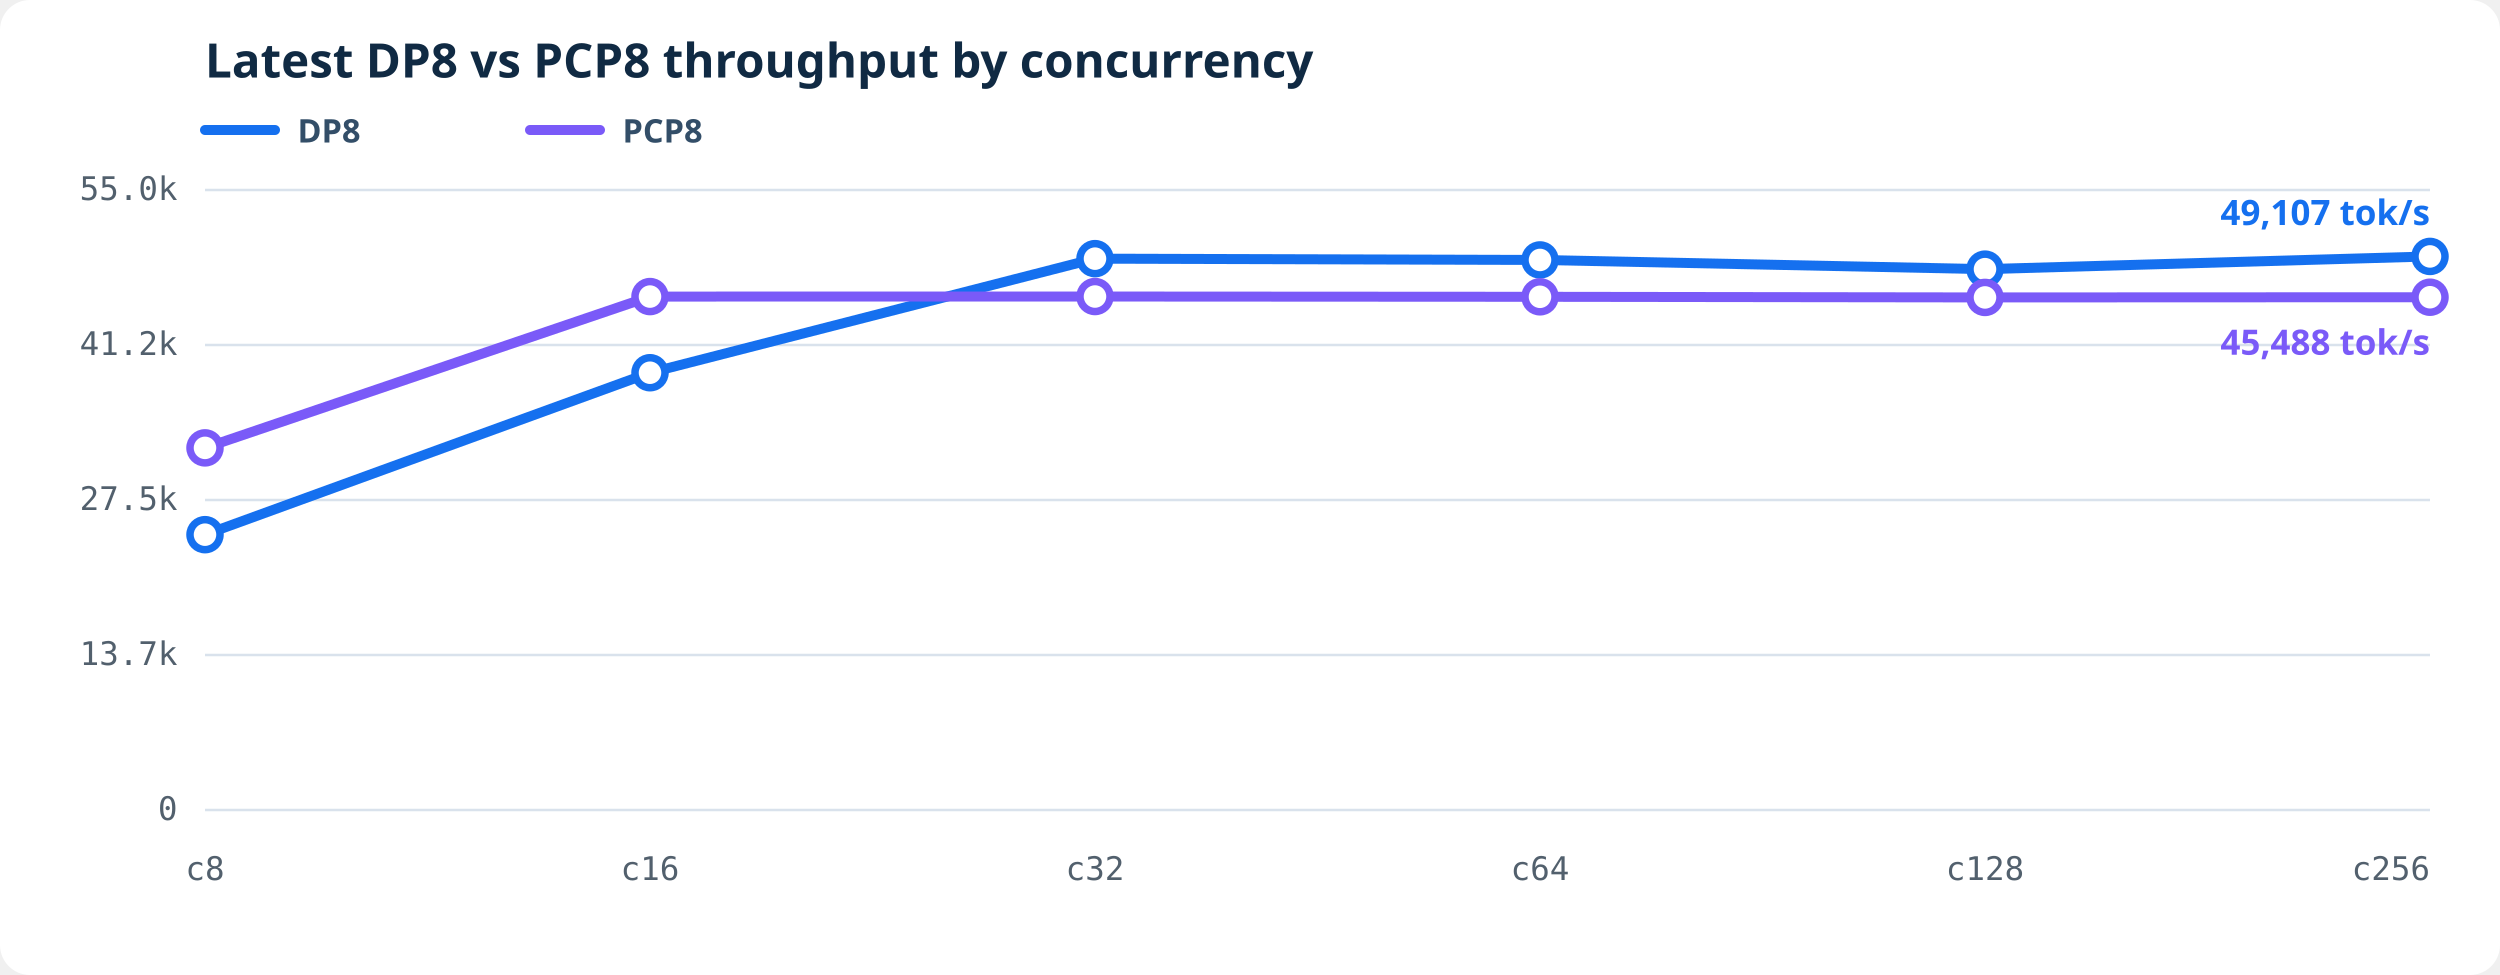
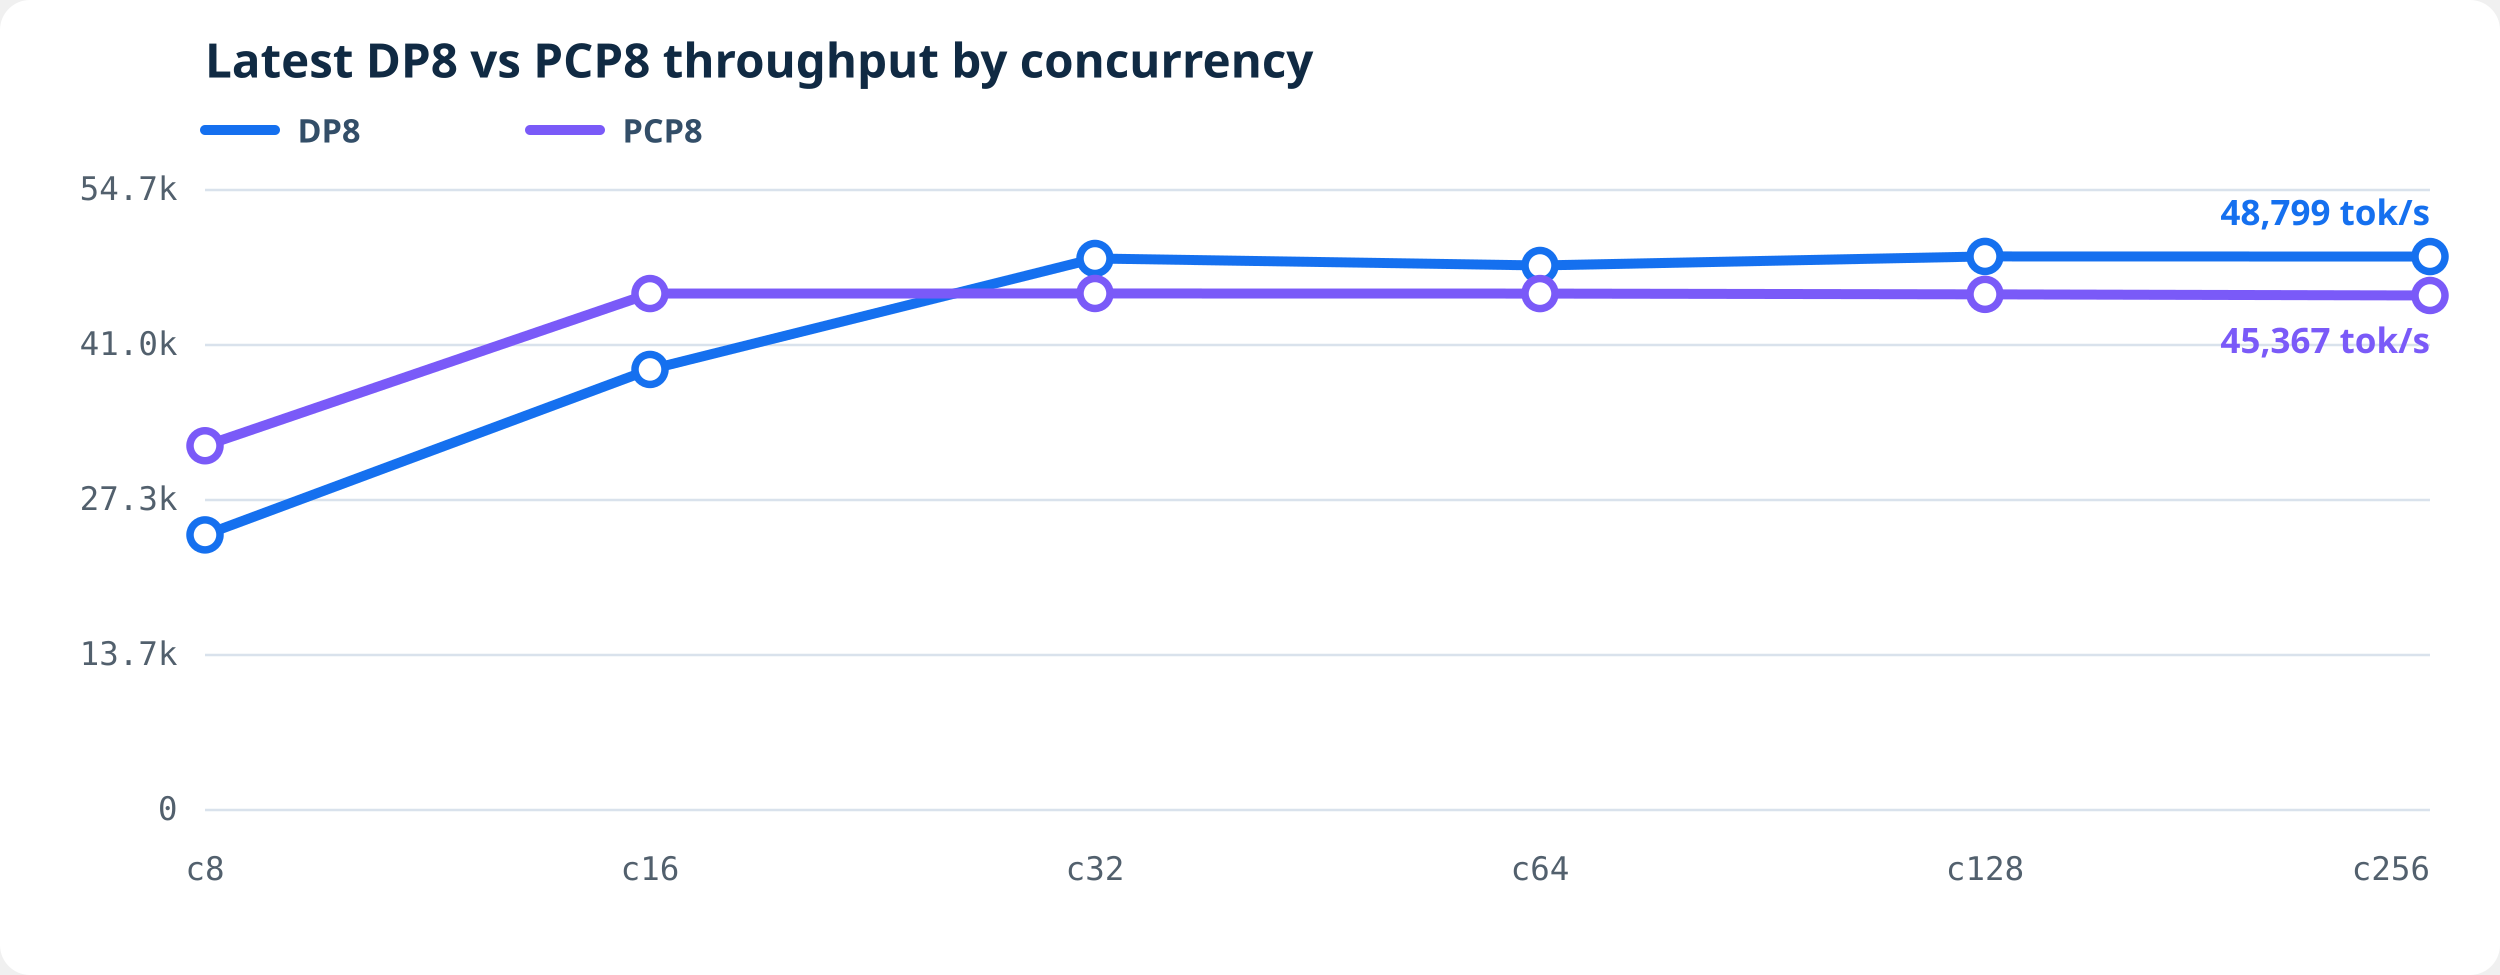
<svg xmlns="http://www.w3.org/2000/svg" viewBox="0 0 1000 390" role="img" aria-labelledby="throughput-title throughput-desc">
  <style>.bg{fill:#fff}.grid{stroke:#d9e2ec;stroke-width:1}.axis{fill:#52606d;font:13px ui-monospace,SFMono-Regular,Consolas,monospace}.heading{fill:#102a43;font:600 19px system-ui,sans-serif}.line{fill:none;stroke-width:4;stroke-linejoin:round;stroke-linecap:round}.dot{fill:#fff;stroke-width:3}.latest{stroke-width:3}.legend{fill:#334e68;font:600 13px system-ui,sans-serif}.value{font:600 14px system-ui,sans-serif}</style>
  <rect class="bg" width="1000" height="390" rx="12" />
  <text class="heading" x="82" y="31">Latest DP8 vs PCP8 throughput by concurrency</text>
  <line x1="82" y1="52" x2="110" y2="52" stroke="#1570ef" stroke-width="4" stroke-linecap="round" />
  <text class="legend" x="119" y="57">DP8</text>
  <line x1="212" y1="52" x2="240" y2="52" stroke="#7a5af8" stroke-width="4" stroke-linecap="round" />
  <text class="legend" x="249" y="57">PCP8</text>
  <line class="grid" x1="82" y1="324.00" x2="972" y2="324.00" />
  <text class="axis" text-anchor="end" x="71" y="328.00">0</text>
  <line class="grid" x1="82" y1="262.00" x2="972" y2="262.00" />
  <text class="axis" text-anchor="end" x="71" y="266.00">13.7k</text>
  <line class="grid" x1="82" y1="200.00" x2="972" y2="200.00" />
-   <text class="axis" text-anchor="end" x="71" y="204.00">27.5k</text>
+   <text class="axis" text-anchor="end" x="71" y="204.00">27.3k</text>
  <line class="grid" x1="82" y1="138.00" x2="972" y2="138.00" />
-   <text class="axis" text-anchor="end" x="71" y="142.00">41.2k</text>
+   <text class="axis" text-anchor="end" x="71" y="142.00">41.0k</text>
  <line class="grid" x1="82" y1="76.00" x2="972" y2="76.00" />
-   <text class="axis" text-anchor="end" x="71" y="80.00">55.0k</text>
+   <text class="axis" text-anchor="end" x="71" y="80.00">54.7k</text>
  <text class="axis" text-anchor="middle" x="82.00" y="352">c8</text>
  <text class="axis" text-anchor="middle" x="260.00" y="352">c16</text>
  <text class="axis" text-anchor="middle" x="438.00" y="352">c32</text>
  <text class="axis" text-anchor="middle" x="616.00" y="352">c64</text>
  <text class="axis" text-anchor="middle" x="794.00" y="352">c128</text>
  <text class="axis" text-anchor="end" x="972.00" y="352">c256</text>
-   <polyline class="line" stroke="#1570ef" points="82.00,213.87 260.00,149.09 438.00,103.46 616.00,103.98 794.00,107.66 972.00,102.57" />
-   <circle class="dot" fill="#fff" stroke="#1570ef" cx="82.00" cy="213.87" r="6" />
-   <circle class="dot" fill="#fff" stroke="#1570ef" cx="260.00" cy="149.09" r="6" />
-   <circle class="dot" fill="#fff" stroke="#1570ef" cx="438.00" cy="103.46" r="6" />
-   <circle class="dot" fill="#fff" stroke="#1570ef" cx="616.00" cy="103.98" r="6" />
-   <circle class="dot" fill="#fff" stroke="#1570ef" cx="794.00" cy="107.66" r="6" />
-   <circle class="dot latest" fill="#1570ef" stroke="#1570ef" cx="972.00" cy="102.57" r="6" />
-   <text class="value" fill="#1570ef" text-anchor="end" x="972.00" y="90.00">49,107 tok/s</text>
-   <polyline class="line" stroke="#7a5af8" points="82.00,179.15 260.00,118.63 438.00,118.61 616.00,118.72 794.00,118.97 972.00,118.89" />
-   <circle class="dot" fill="#fff" stroke="#7a5af8" cx="82.00" cy="179.15" r="6" />
-   <circle class="dot" fill="#fff" stroke="#7a5af8" cx="260.00" cy="118.63" r="6" />
-   <circle class="dot" fill="#fff" stroke="#7a5af8" cx="438.00" cy="118.61" r="6" />
-   <circle class="dot" fill="#fff" stroke="#7a5af8" cx="616.00" cy="118.72" r="6" />
-   <circle class="dot" fill="#fff" stroke="#7a5af8" cx="794.00" cy="118.97" r="6" />
-   <circle class="dot latest" fill="#7a5af8" stroke="#7a5af8" cx="972.00" cy="118.89" r="6" />
-   <text class="value" fill="#7a5af8" text-anchor="end" x="972.00" y="141.89">45,488 tok/s</text>
+   <polyline class="line" stroke="#1570ef" points="82.00,213.96 260.00,147.78 438.00,103.39 616.00,106.19 794.00,102.57 972.00,102.62" />
+   <circle class="dot" fill="#fff" stroke="#1570ef" cx="82.00" cy="213.96" r="6" />
+   <circle class="dot" fill="#fff" stroke="#1570ef" cx="260.00" cy="147.78" r="6" />
+   <circle class="dot" fill="#fff" stroke="#1570ef" cx="438.00" cy="103.39" r="6" />
+   <circle class="dot" fill="#fff" stroke="#1570ef" cx="616.00" cy="106.19" r="6" />
+   <circle class="dot" fill="#fff" stroke="#1570ef" cx="794.00" cy="102.57" r="6" />
+   <circle class="dot latest" fill="#1570ef" stroke="#1570ef" cx="972.00" cy="102.62" r="6" />
+   <text class="value" fill="#1570ef" text-anchor="end" x="972.00" y="90.00">48,799 tok/s</text>
+   <polyline class="line" stroke="#7a5af8" points="82.00,178.30 260.00,117.42 438.00,117.39 616.00,117.43 794.00,117.74 972.00,118.19" />
+   <circle class="dot" fill="#fff" stroke="#7a5af8" cx="82.00" cy="178.30" r="6" />
+   <circle class="dot" fill="#fff" stroke="#7a5af8" cx="260.00" cy="117.42" r="6" />
+   <circle class="dot" fill="#fff" stroke="#7a5af8" cx="438.00" cy="117.39" r="6" />
+   <circle class="dot" fill="#fff" stroke="#7a5af8" cx="616.00" cy="117.43" r="6" />
+   <circle class="dot" fill="#fff" stroke="#7a5af8" cx="794.00" cy="117.74" r="6" />
+   <circle class="dot latest" fill="#7a5af8" stroke="#7a5af8" cx="972.00" cy="118.19" r="6" />
+   <text class="value" fill="#7a5af8" text-anchor="end" x="972.00" y="141.19">45,367 tok/s</text>
</svg>
